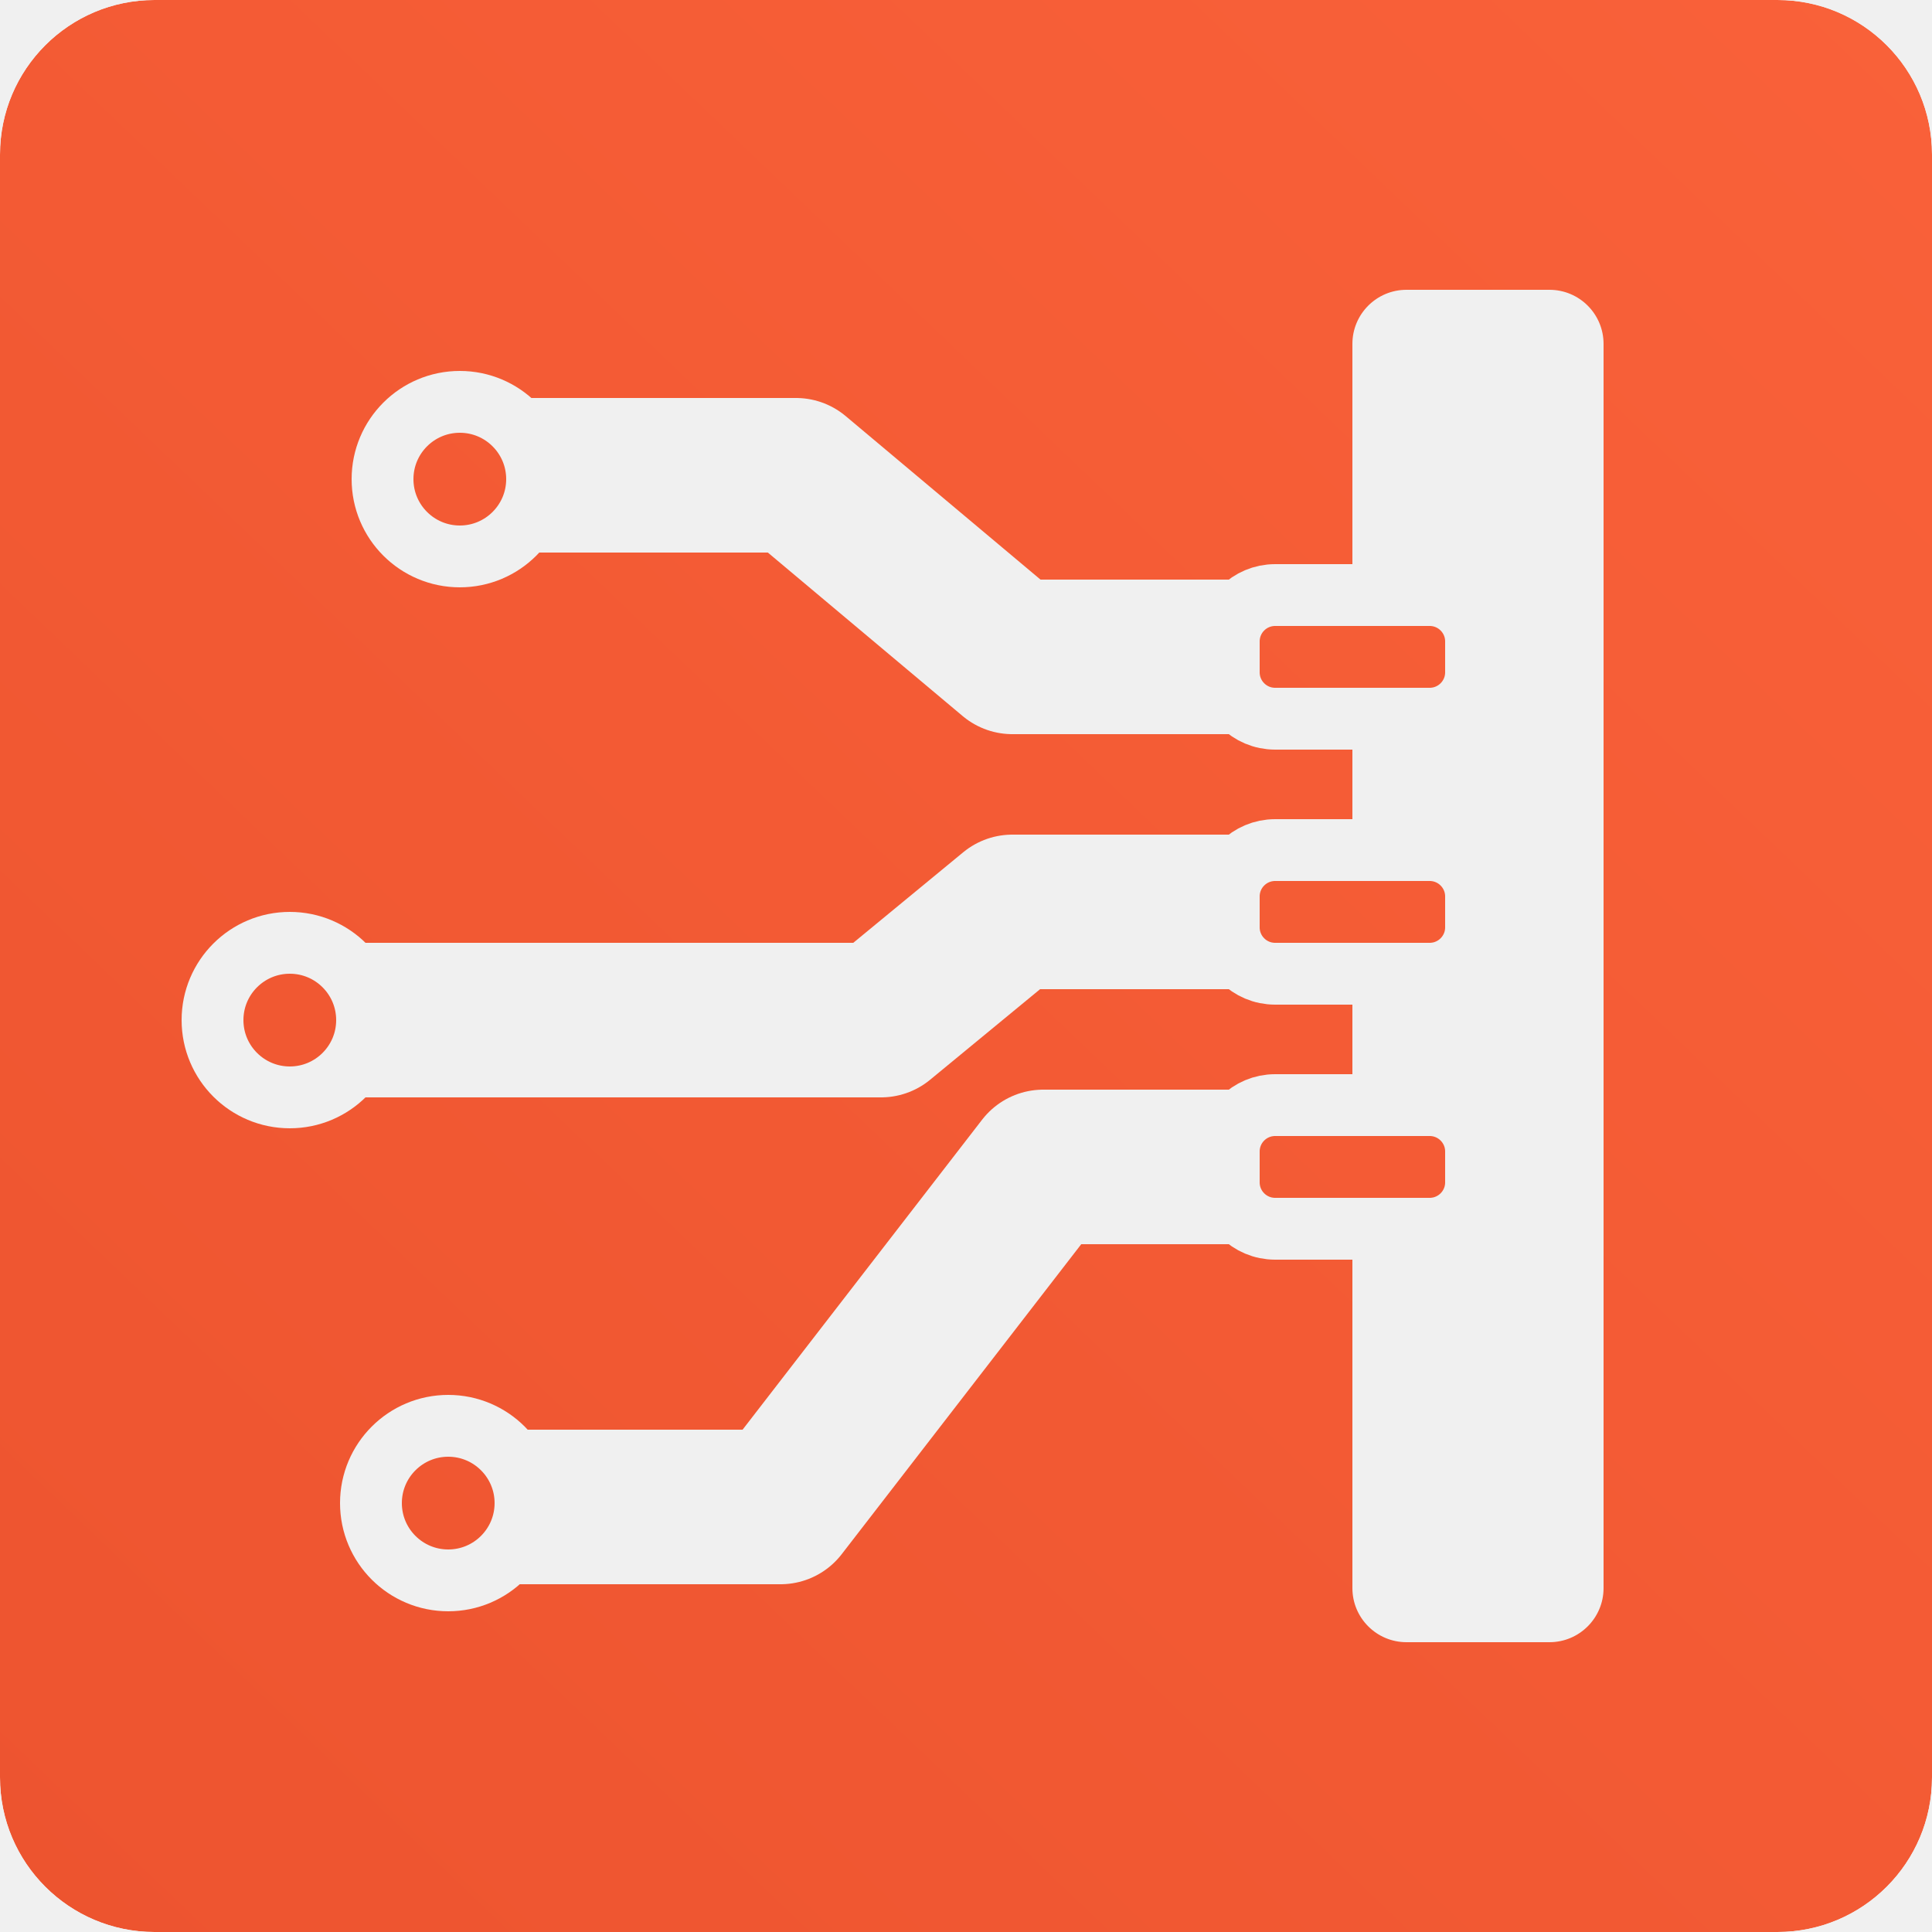
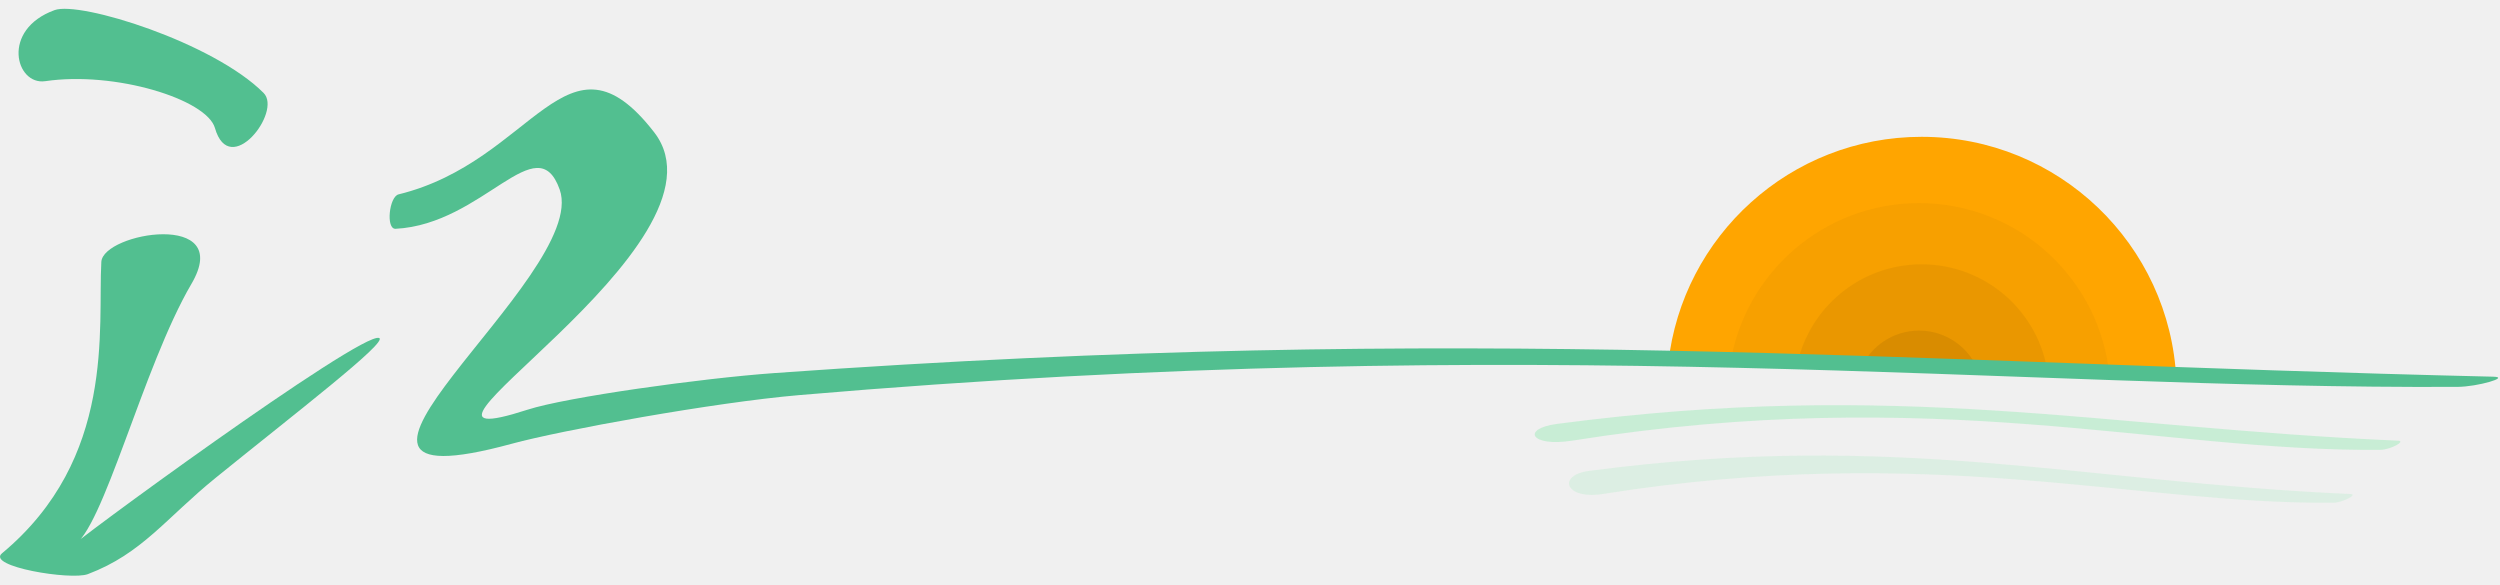
- <svg xmlns="http://www.w3.org/2000/svg" xmlns:xlink="http://www.w3.org/1999/xlink" width="500px" height="500px" viewBox="0 0 500 500" version="1.1">
-   <defs>
-     <linearGradient x1="133%" y2="135%" x2="2%" y1="-2%" id="driv-1">
-       <stop stop-color="#ffe998" offset="0%" />
-       <stop stop-color="#57370d" offset="100%" />
-     </linearGradient>
-     <rect id="driv-2" x="0" y="0" width="500" height="500" rx="40" />
-     <mask stroke="none" stroke-width="0" fill="none" fill-rule="evenodd" id="mask">
-       <rect fill="white" x="0" y="0" width="500" height="500" rx="40" />
-       <rect fill="black" x="350" y="75" width="65" height="350" rx="14" />
-       <polyline stroke="black" stroke-width="40" stroke-linecap="square" stroke-linejoin="round" points="97 264 228 264 262 236 337 236" />
-       <polyline stroke="black" stroke-width="40" stroke-linecap="square" stroke-linejoin="round" points="125 390 202 390 270 302 332 302" />
-       <polyline stroke="black" stroke-width="40" stroke-linecap="square" stroke-linejoin="round" points="129 123  206 123 262 170 332 170" />
-       <rect stroke="black" stroke-width="16" fill="white" x="318" y="154" width="64" height="32" rx="12" />
-       <rect stroke="black" stroke-width="16" fill="white" x="318" y="220" width="64" height="32" rx="12" />
-       <rect stroke="black" stroke-width="16" fill="white" x="318" y="286" width="64" height="32" rx="12" />
-       <rect stroke="black" stroke-width="16" fill="white" x="96" y="369" width="40" height="40" rx="29" />
-       <rect stroke="black" stroke-width="16" fill="white" x="99" y="104" width="40" height="40" rx="29" />
-       <rect stroke="black" stroke-width="16" fill="white" x="55" y="244" width="40" height="40" rx="29" />
-     </mask>
-   </defs>
-   <g stroke="none" stroke-width="0" fill="none" fill-rule="evenodd" mask="url(#mask)">
-     <g>
-       <use fill="#FC5531" xlink:href="#driv-2" />
-       <use fill-opacity="0.1" fill="url(#driv-1)" xlink:href="#driv-2" />
+ <svg xmlns="http://www.w3.org/2000/svg" width="402px" height="94px" viewBox="0 0 201 47" version="1.1">
+   <g id="Page-1" stroke="none" stroke-width="1" fill="none" fill-rule="evenodd">
+     <g id="Group-5" transform="translate(134.1266, 11)">
+       <path d="M20.373,0 C31.374,0 40.351,8.665 40.851,19.542 C32.188,19.235 23.871,18.913 15.608,18.644 L13.063,18.563 C8.716,18.427 4.376,18.308 0.001,18.216 C1.136,7.969 9.824,0 20.373,0 Z" id="Combined-Shape" fill="#FFA500" />
+       <path d="M20.168,5.33 C28.203,5.33 34.798,11.493 35.484,19.349 C30.92,19.183 26.438,19.017 21.992,18.861 L19.434,18.772 C14.601,18.607 9.801,18.455 4.976,18.332 C6.116,10.967 12.484,5.33 20.168,5.33 Z" id="Combined-Shape" fill="#E59400" opacity="0.3" />
+       <path d="M20.373,10.25 C25.583,10.25 29.885,14.136 30.538,19.168 C25.5,18.985 20.544,18.805 15.608,18.644 L13.063,18.563 C12.15,18.534 11.237,18.507 10.324,18.48 C11.261,13.786 15.404,10.25 20.373,10.25 Z" id="Combined-Shape" fill="#CC8400" opacity="0.3" />
+       <path d="M20.168,15.58 C22.389,15.58 24.279,16.992 24.991,18.967 C21.801,18.853 18.635,18.743 15.477,18.64 C16.271,16.838 18.073,15.58 20.168,15.58 Z" id="Combined-Shape" fill="#B27300" opacity="0.3" />
+     </g>
+     <path d="M125.178,34.082 C152.701,30.453 168.903,34.388 192.792,35.429 C193.492,35.46 192.176,36.16 191.398,36.167 C173.638,36.341 155.73,30.78 126.405,35.429 C123.049,35.961 122.292,34.463 125.178,34.082 Z" id="Path" fill="#6CE797" fill-rule="nonzero" opacity="0.3" />
+     <path d="M127.769,37.857 C152.616,34.581 167.421,38.777 188.988,39.718 C189.62,39.745 188.33,40.413 187.627,40.42 C171.594,40.577 155.335,35.521 128.861,39.718 C125.831,40.198 125.163,38.201 127.769,37.857 Z" id="Path" fill="#6CE797" fill-rule="nonzero" opacity="0.15" />
+     <g id="Group" transform="translate(0, 0.708432)" fill="#52BF90" fill-rule="nonzero">
+       <path d="M32.045,14.919 C42.958,12.252 45.567,0.871 52.592,9.923 C59.617,18.975 28.373,36.775 42.415,32.231 C45.536,31.221 56.388,29.705 62.3,29.283 C118.659,25.257 151.527,28.422 200.445,29.577 C201.88,29.611 199.185,30.388 197.591,30.396 C161.224,30.588 124.304,25.902 64.254,31.058 C57.381,31.648 45.119,33.887 41.159,34.966 C21,40.465 47.477,21.533 45.001,14.537 C43.172,9.368 38.879,17.321 31.805,17.687 C31.006,17.729 31.286,15.104 32.045,14.919 Z" id="Path" />
+       <path d="M15.395,22.11 C18.862,16.197 8.28,17.984 8.147,20.349 C7.855,25.62 9.348,36.136 0.158,43.781 C-1.116,44.84 5.707,45.963 7.062,45.452 C11.433,43.799 13.34,40.949 17.362,37.69 C23.727,32.53 31.22,26.785 30.487,26.468 C29.085,25.862 4.831,43.658 5.841,43.192 C8.263,42.054 11.488,28.766 15.395,22.11 Z" id="Path" />
+       <path d="M3.637,5.818 C9.245,4.992 16.619,7.271 17.283,9.588 C18.468,13.726 22.705,8.279 21.194,6.765 C17.14,2.701 6.436,-0.638 4.39,0.104 C0.05,1.68 1.26,6.168 3.637,5.818 Z" id="Path" />
    </g>
  </g>
</svg>
